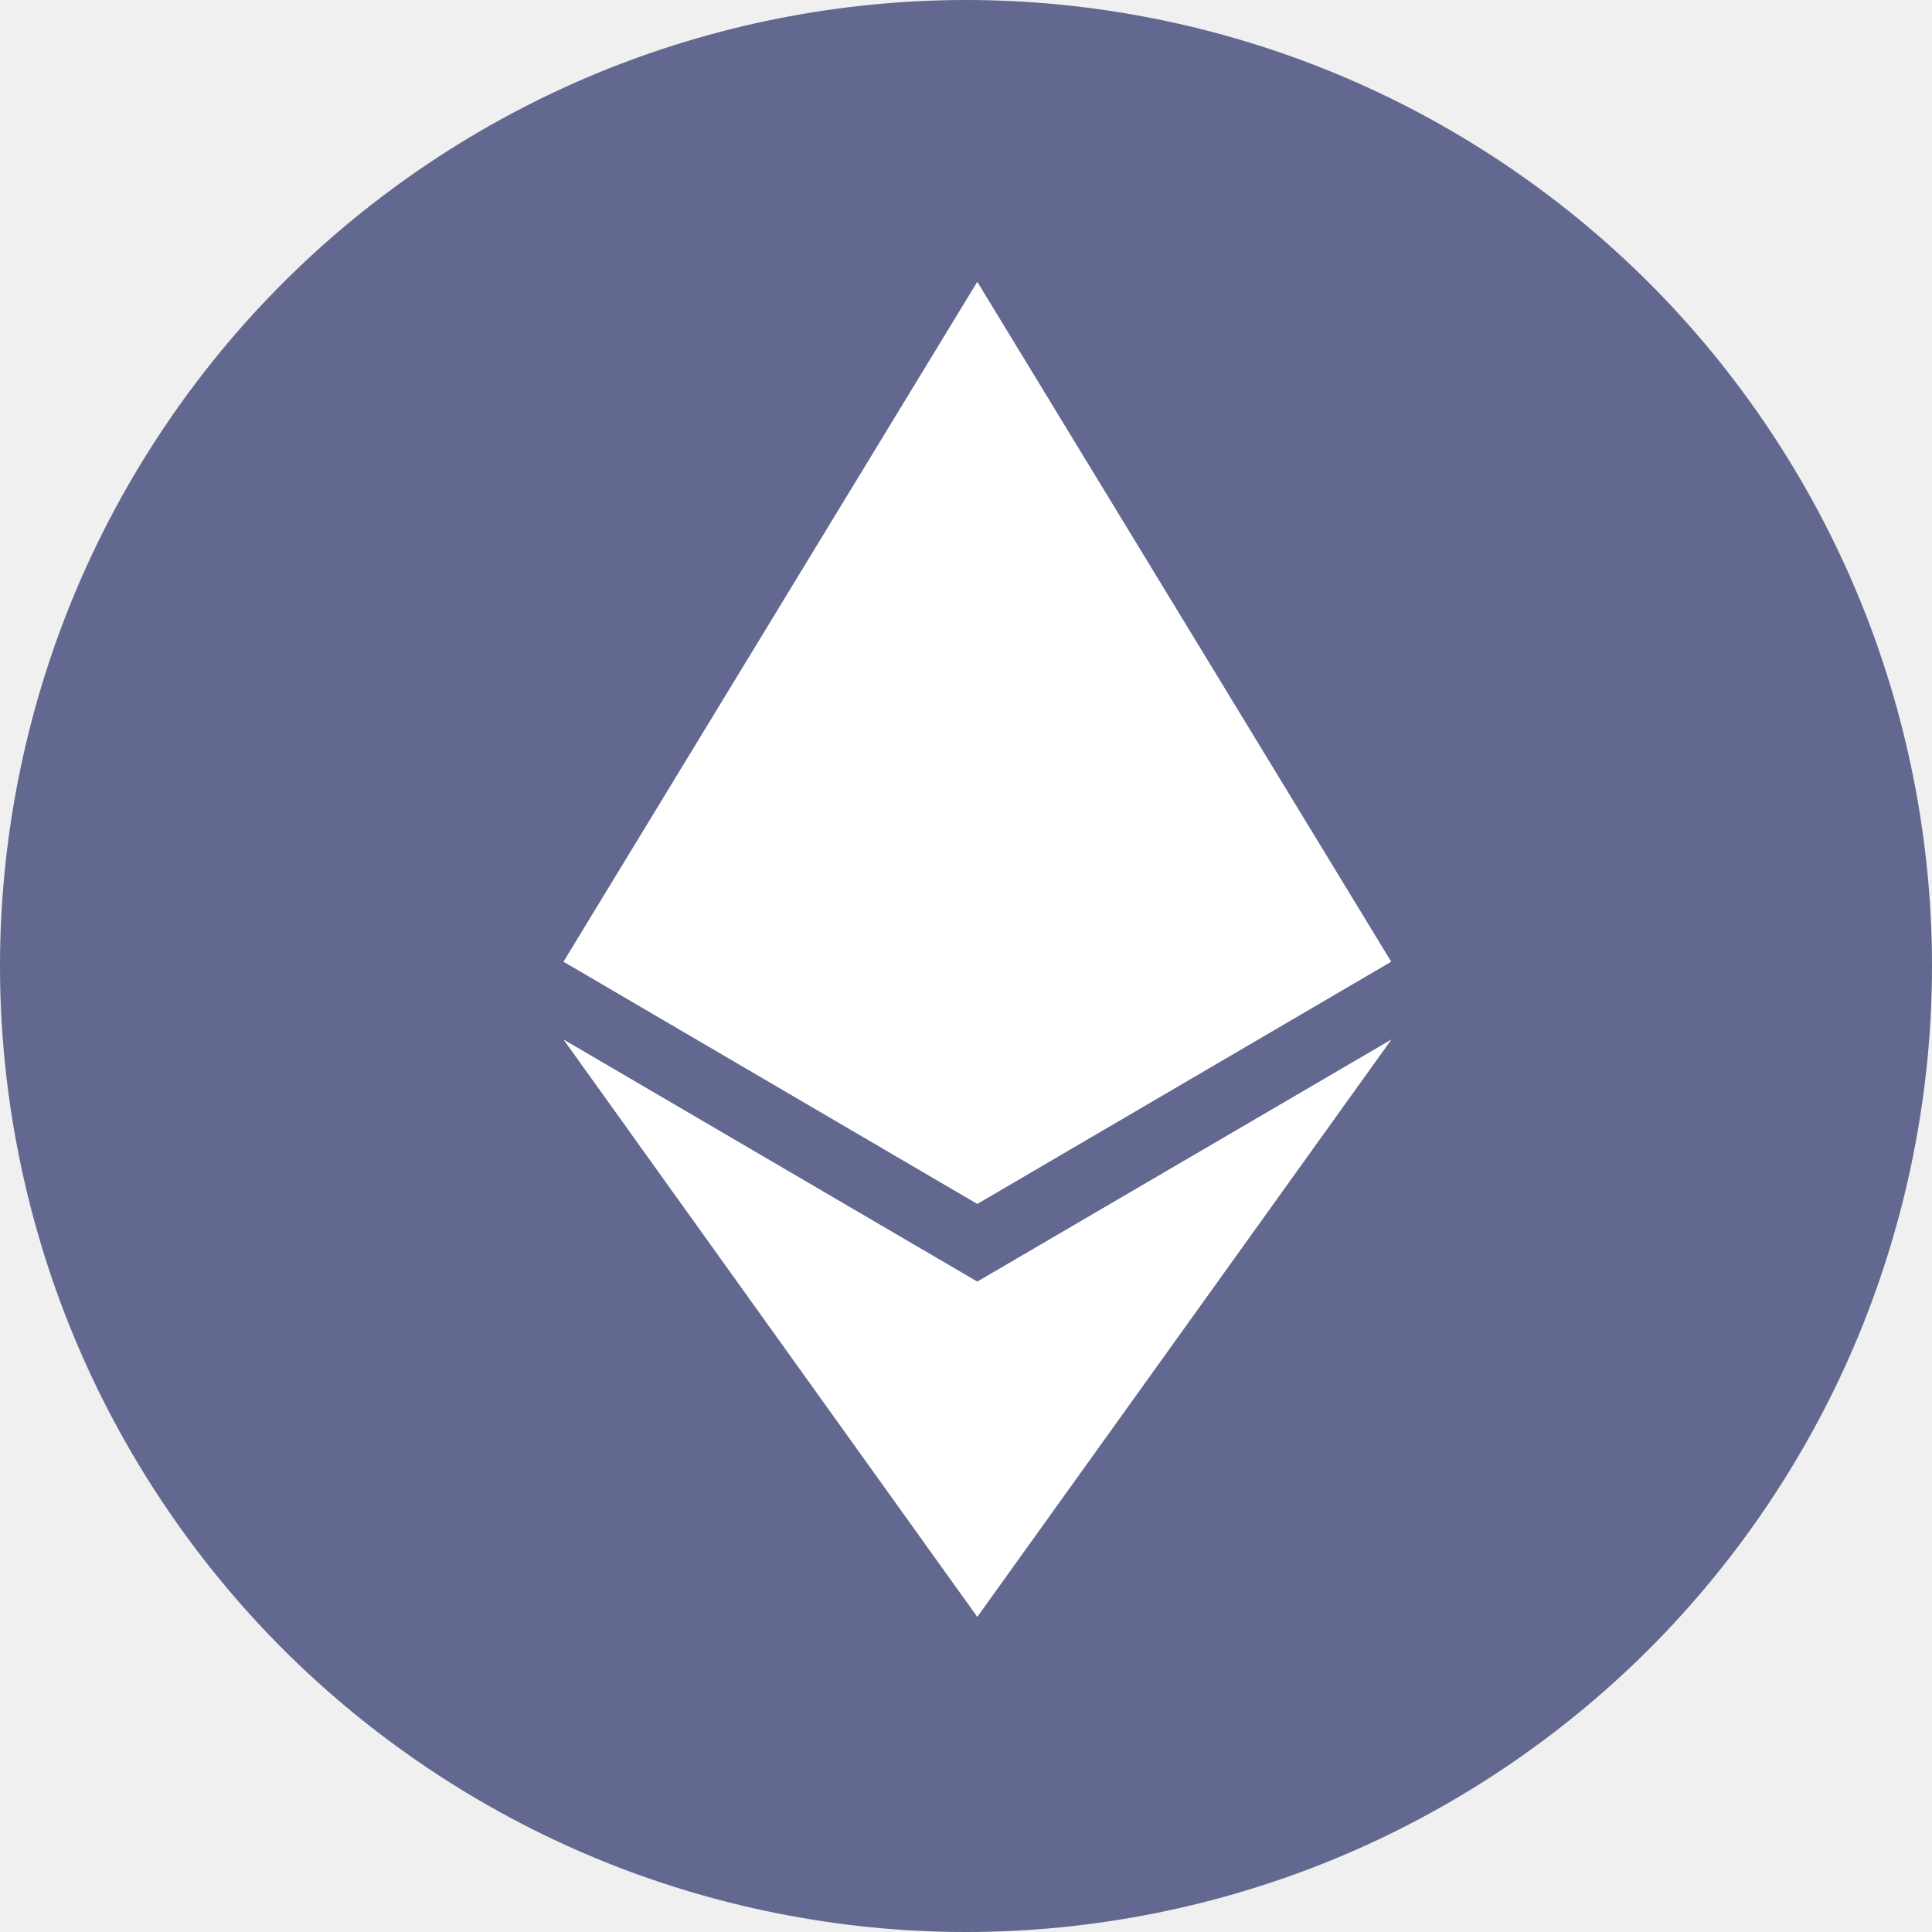
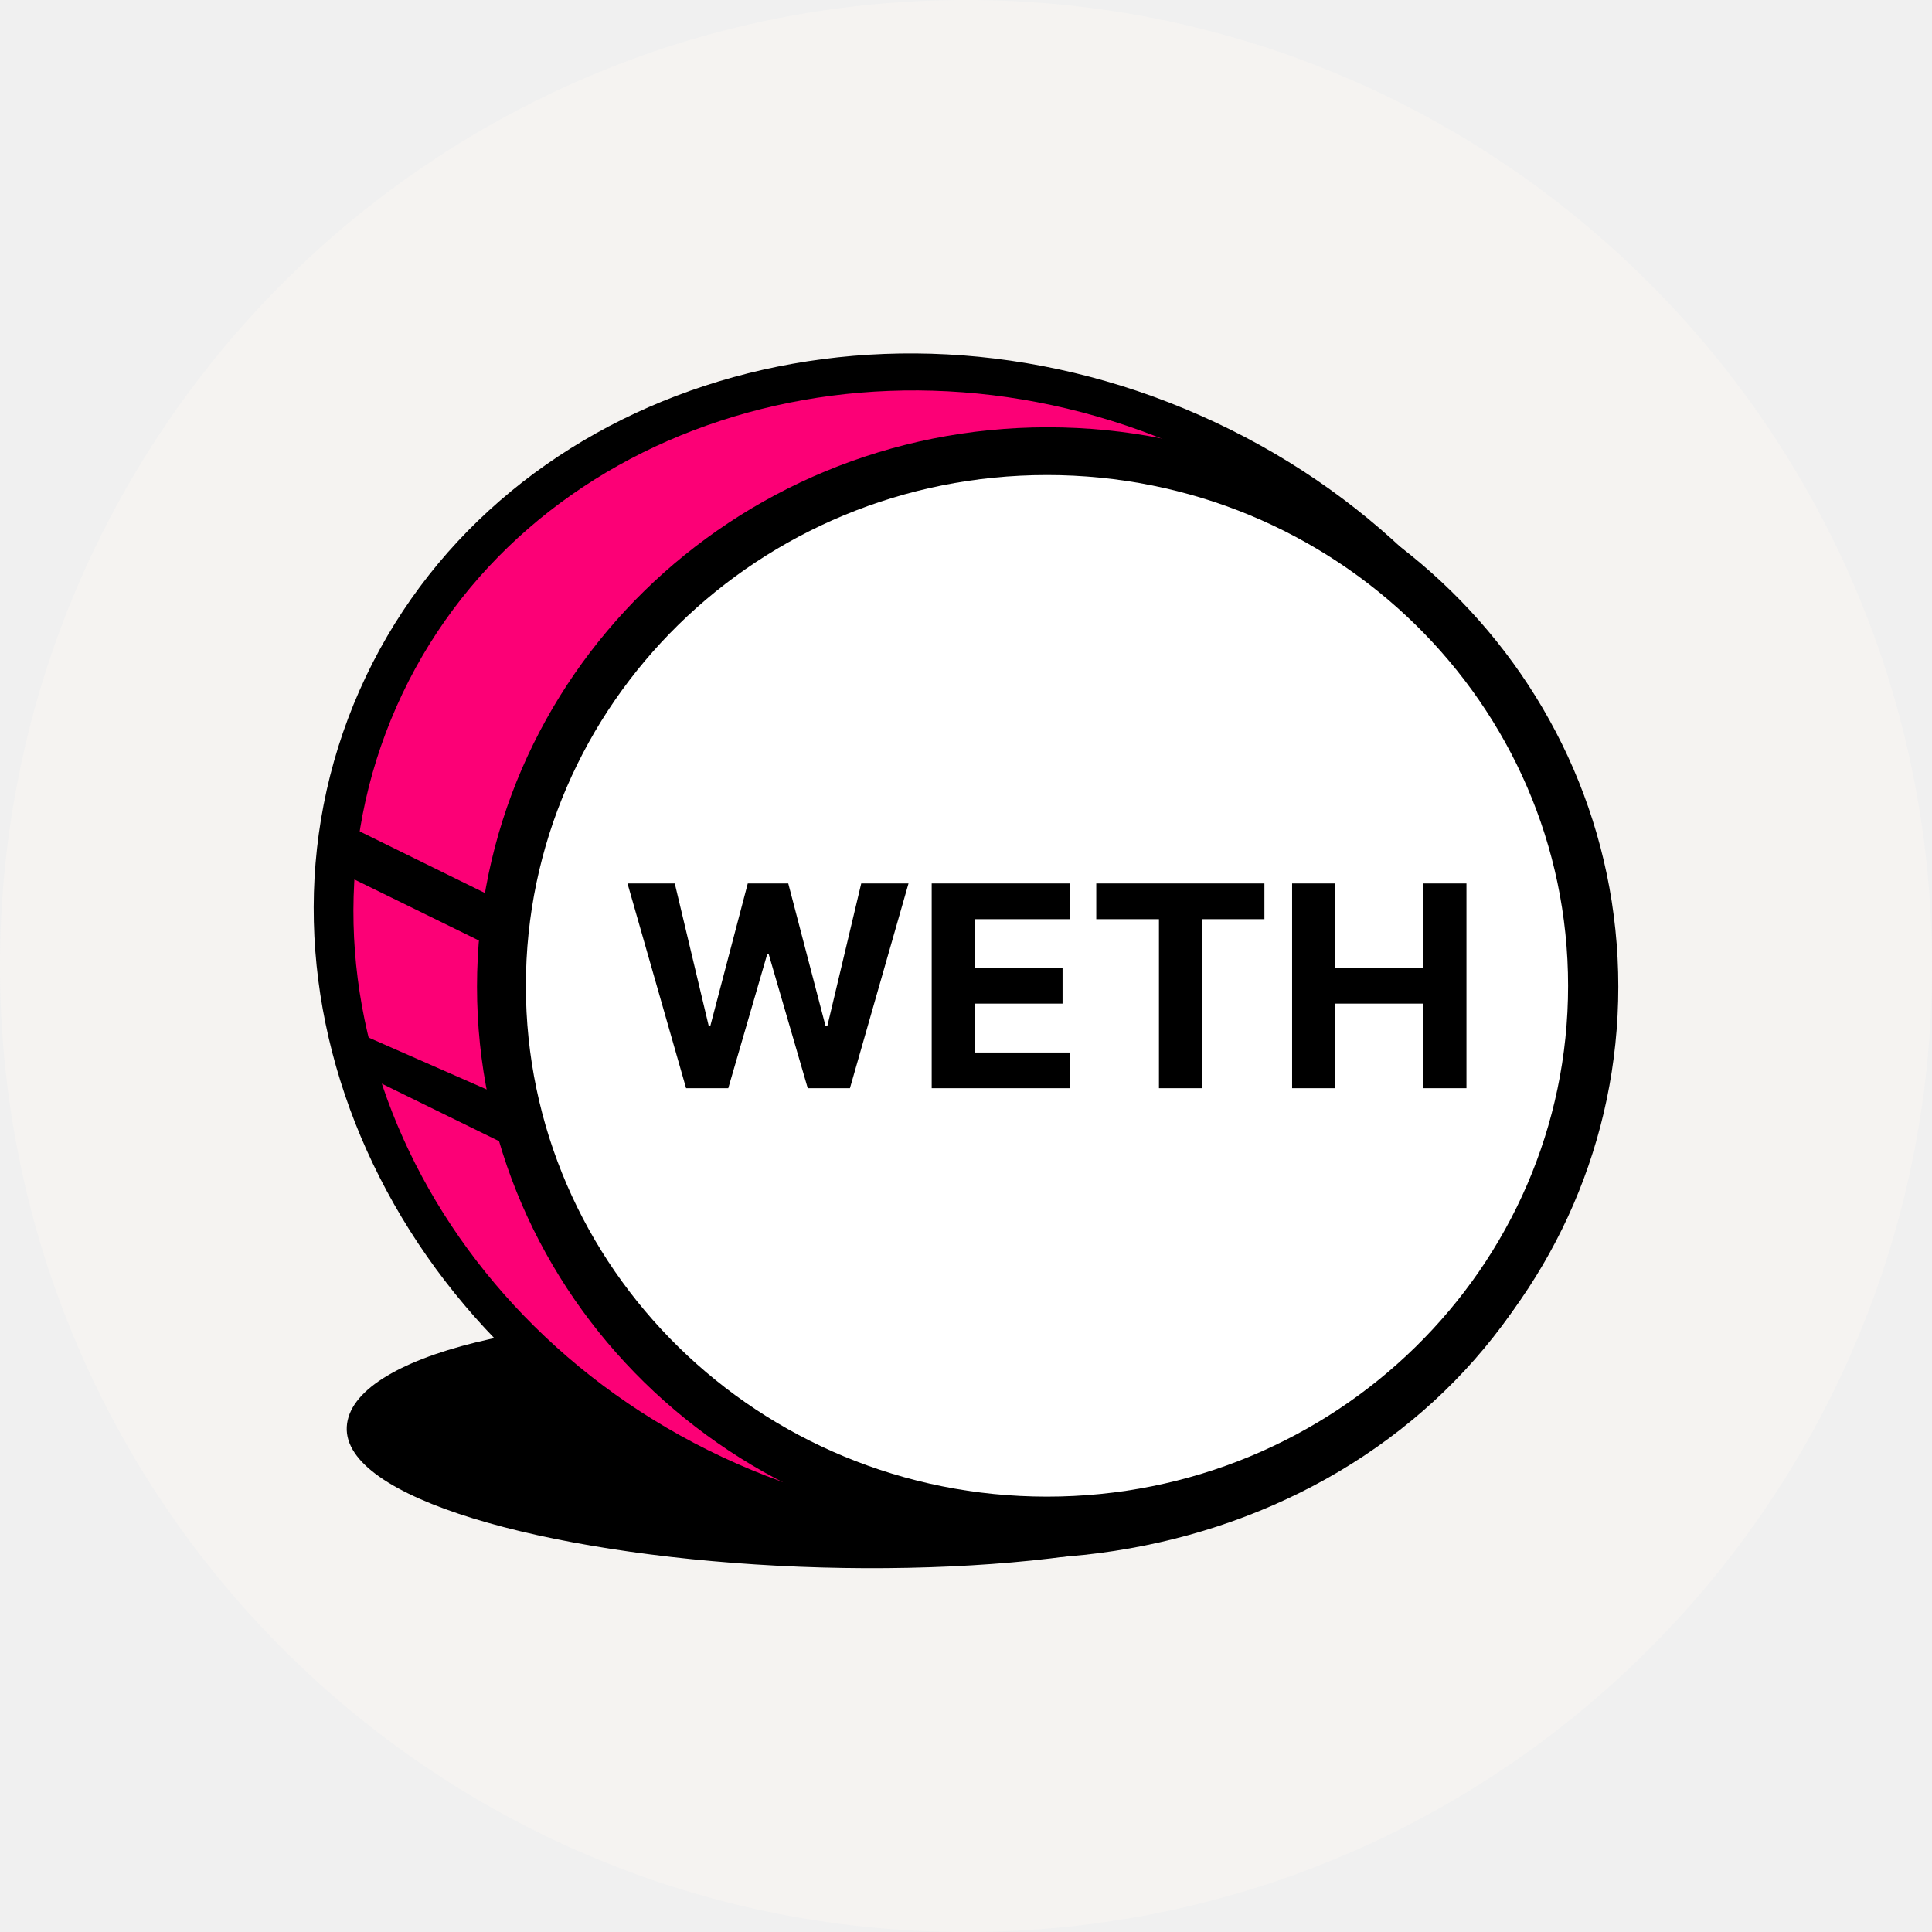
- <svg xmlns="http://www.w3.org/2000/svg" width="32" height="32" viewBox="0 0 32 32">
-   <g fill="none" fill-rule="evenodd">
-     <path fill="#62688F" d="M32,16 C32,13.906 31.583,11.812 30.782,9.877 C29.981,7.942 28.795,6.167 27.314,4.686 C25.833,3.205 24.058,2.019 22.123,1.218 C20.188,0.417 18.094,0 16,0 C13.906,0 11.812,0.417 9.877,1.218 C7.942,2.019 6.167,3.205 4.686,4.686 C3.205,6.167 2.019,7.942 1.218,9.877 C0.417,11.812 0,13.906 0,16 C0,18.094 0.417,20.188 1.218,22.123 C2.019,24.058 3.205,25.833 4.686,27.314 C6.167,28.795 7.942,29.981 9.877,30.782 C11.812,31.583 13.906,32 16,32 C18.094,32 20.188,31.583 22.123,30.782 C24.058,29.981 25.833,28.795 27.314,27.314 C28.795,25.833 29.981,24.058 30.782,22.123 C31.583,20.188 32,18.094 32,16 Z" />
-     <g fill="#FFF" transform="translate(9.333 4.667)">
-       <polygon points="6.854 0 0 11.262 6.854 15.274 13.71 11.262" />
-       <polygon points="0 12.55 6.854 22.114 13.714 12.55 6.854 16.56" />
-     </g>
+ <svg xmlns="http://www.w3.org/2000/svg" width="240" height="240" viewBox="0 0 240 240" fill="none">
+   <g clip-path="url(#clip0_3001_2637)">
+     <path d="M120 240C186.274 240 240 186.274 240 120C240 53.726 186.274 0 120 0C53.726 0 0 53.726 0 120C0 186.274 53.726 240 120 240Z" fill="#F5F3F1" />
+     <path d="M156.215 183C155.752 191.827 125.659 196.024 96.575 194.5C67.491 192.976 42.614 186.08 43.077 177.253C43.539 168.426 67.491 162.506 96.575 164.03C125.659 165.554 156.677 174.173 156.215 183Z" fill="black" />
+     <path d="M194.111 151.783C177.721 188.881 130.979 204.175 89.711 185.942C48.444 167.709 28.277 122.855 44.667 85.756C61.058 48.658 107.8 33.364 149.067 51.597C190.335 69.83 210.502 114.685 194.111 151.783Z" fill="black" />
+     <path d="M189.527 149.758C174.142 184.58 130.268 198.935 91.532 181.821C52.797 164.706 33.867 122.604 49.252 87.782C64.637 52.96 108.511 38.605 147.246 55.719C185.982 72.833 204.912 114.935 189.527 149.758Z" fill="#FC0076" />
+     <path d="M201.032 122.565C201.032 160.941 169.294 192.051 130.143 192.051C90.993 192.051 59.255 160.941 59.255 122.565C59.255 84.189 90.993 53.079 130.143 53.079C169.294 53.079 201.032 84.189 201.032 122.565Z" fill="black" />
+     <path d="M194.793 122.463C194.793 157.507 165.811 185.916 130.06 185.916C94.308 185.916 65.326 157.507 65.326 122.463C65.326 87.419 94.308 59.011 130.06 59.011C165.811 59.011 194.793 87.419 194.793 122.463Z" fill="white" />
+     <path d="M160.51 135.18V109.747H165.888V120.24H176.804V109.747H182.169V135.18H176.804V124.674H165.888V135.18H160.51Z" fill="black" />
+     <path d="M136.182 114.18V109.747H157.07V114.18H149.284V135.18H143.969V114.18H136.182Z" fill="black" />
+     <path d="M115.738 135.18V109.747H132.876V114.18H121.115V120.24H131.994V124.674H121.115V130.747H132.925V135.18H115.738Z" fill="black" />
+     <path d="M85.228 135.18L77.95 109.747H83.824L88.034 127.419H88.245L92.89 109.747H97.92L102.552 127.456H102.775L106.985 109.747H112.859L105.582 135.18H100.341L95.498 118.552H95.299L90.468 135.18H85.228Z" fill="black" />
+     <path d="M61.312 111.46L42.149 102.034L40.902 107.721L60.767 117.459L61.312 111.46Z" fill="black" />
+     <path d="M63.026 136.466L43.707 127.975L42.616 132.259L62.48 141.997L63.026 136.466Z" fill="black" />
  </g>
+   <defs>
+     <clipPath id="clip0_3001_2637">
+       <rect width="240" height="240" rx="120" fill="white" />
+     </clipPath>
+   </defs>
</svg>
